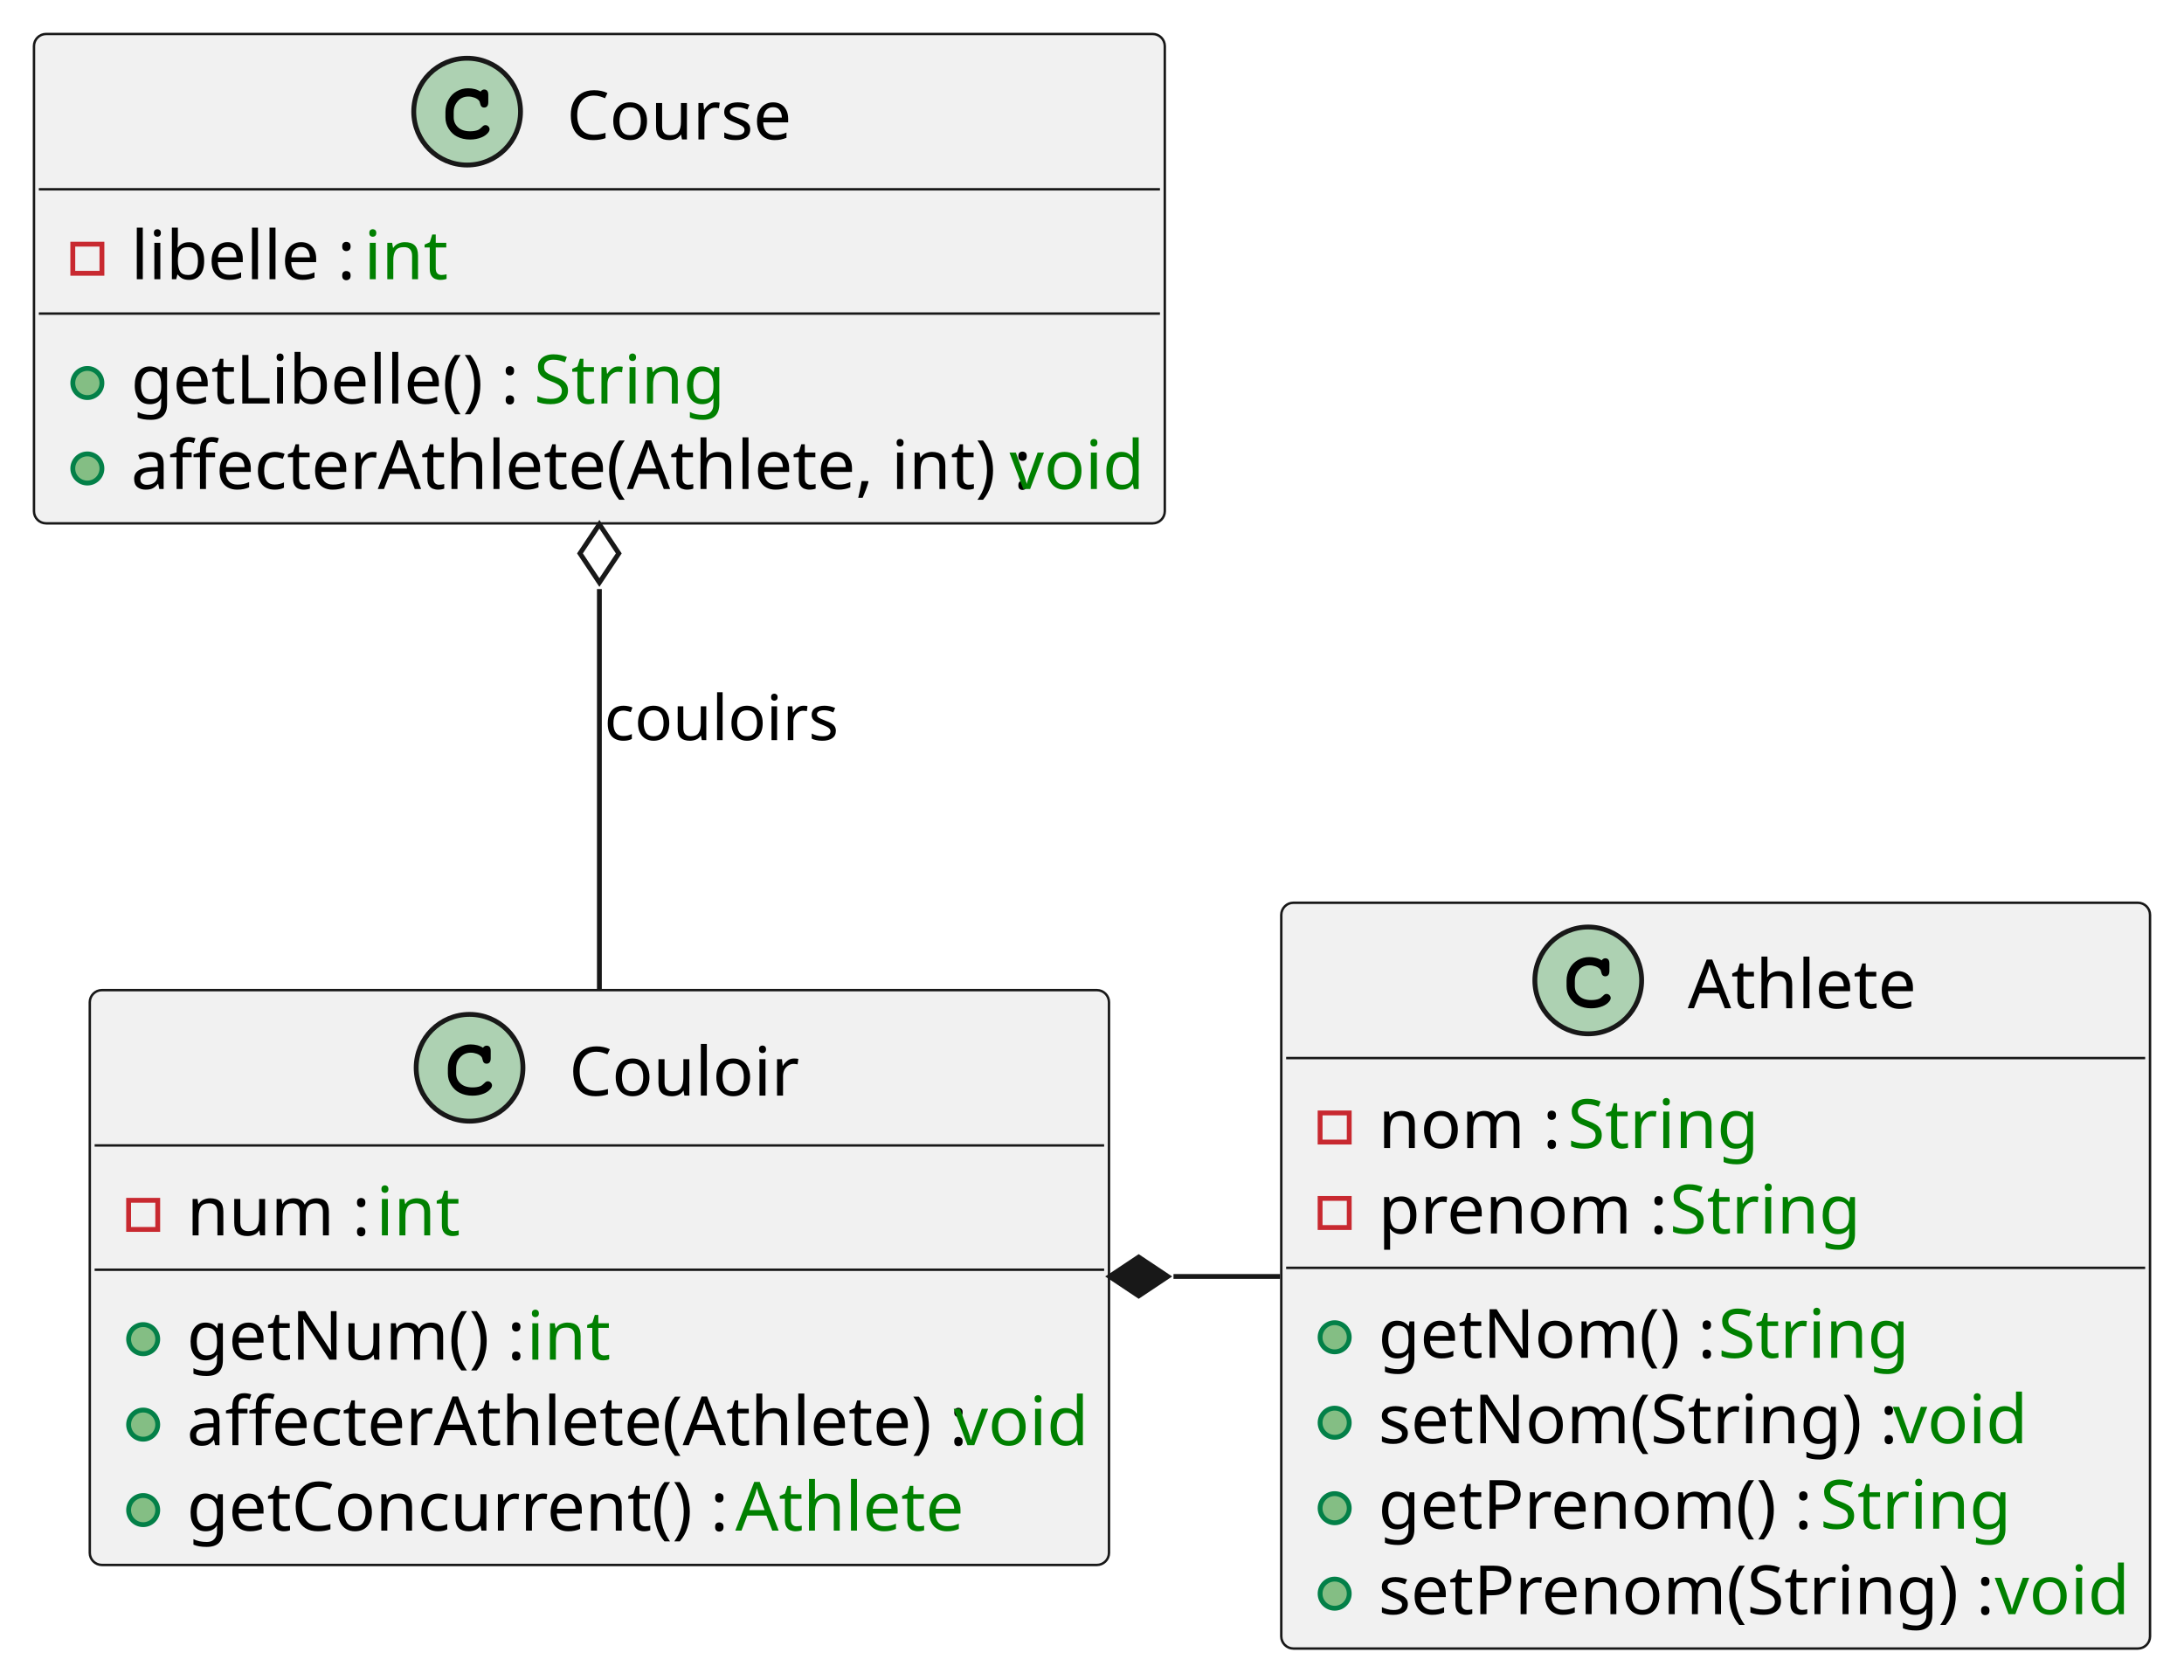
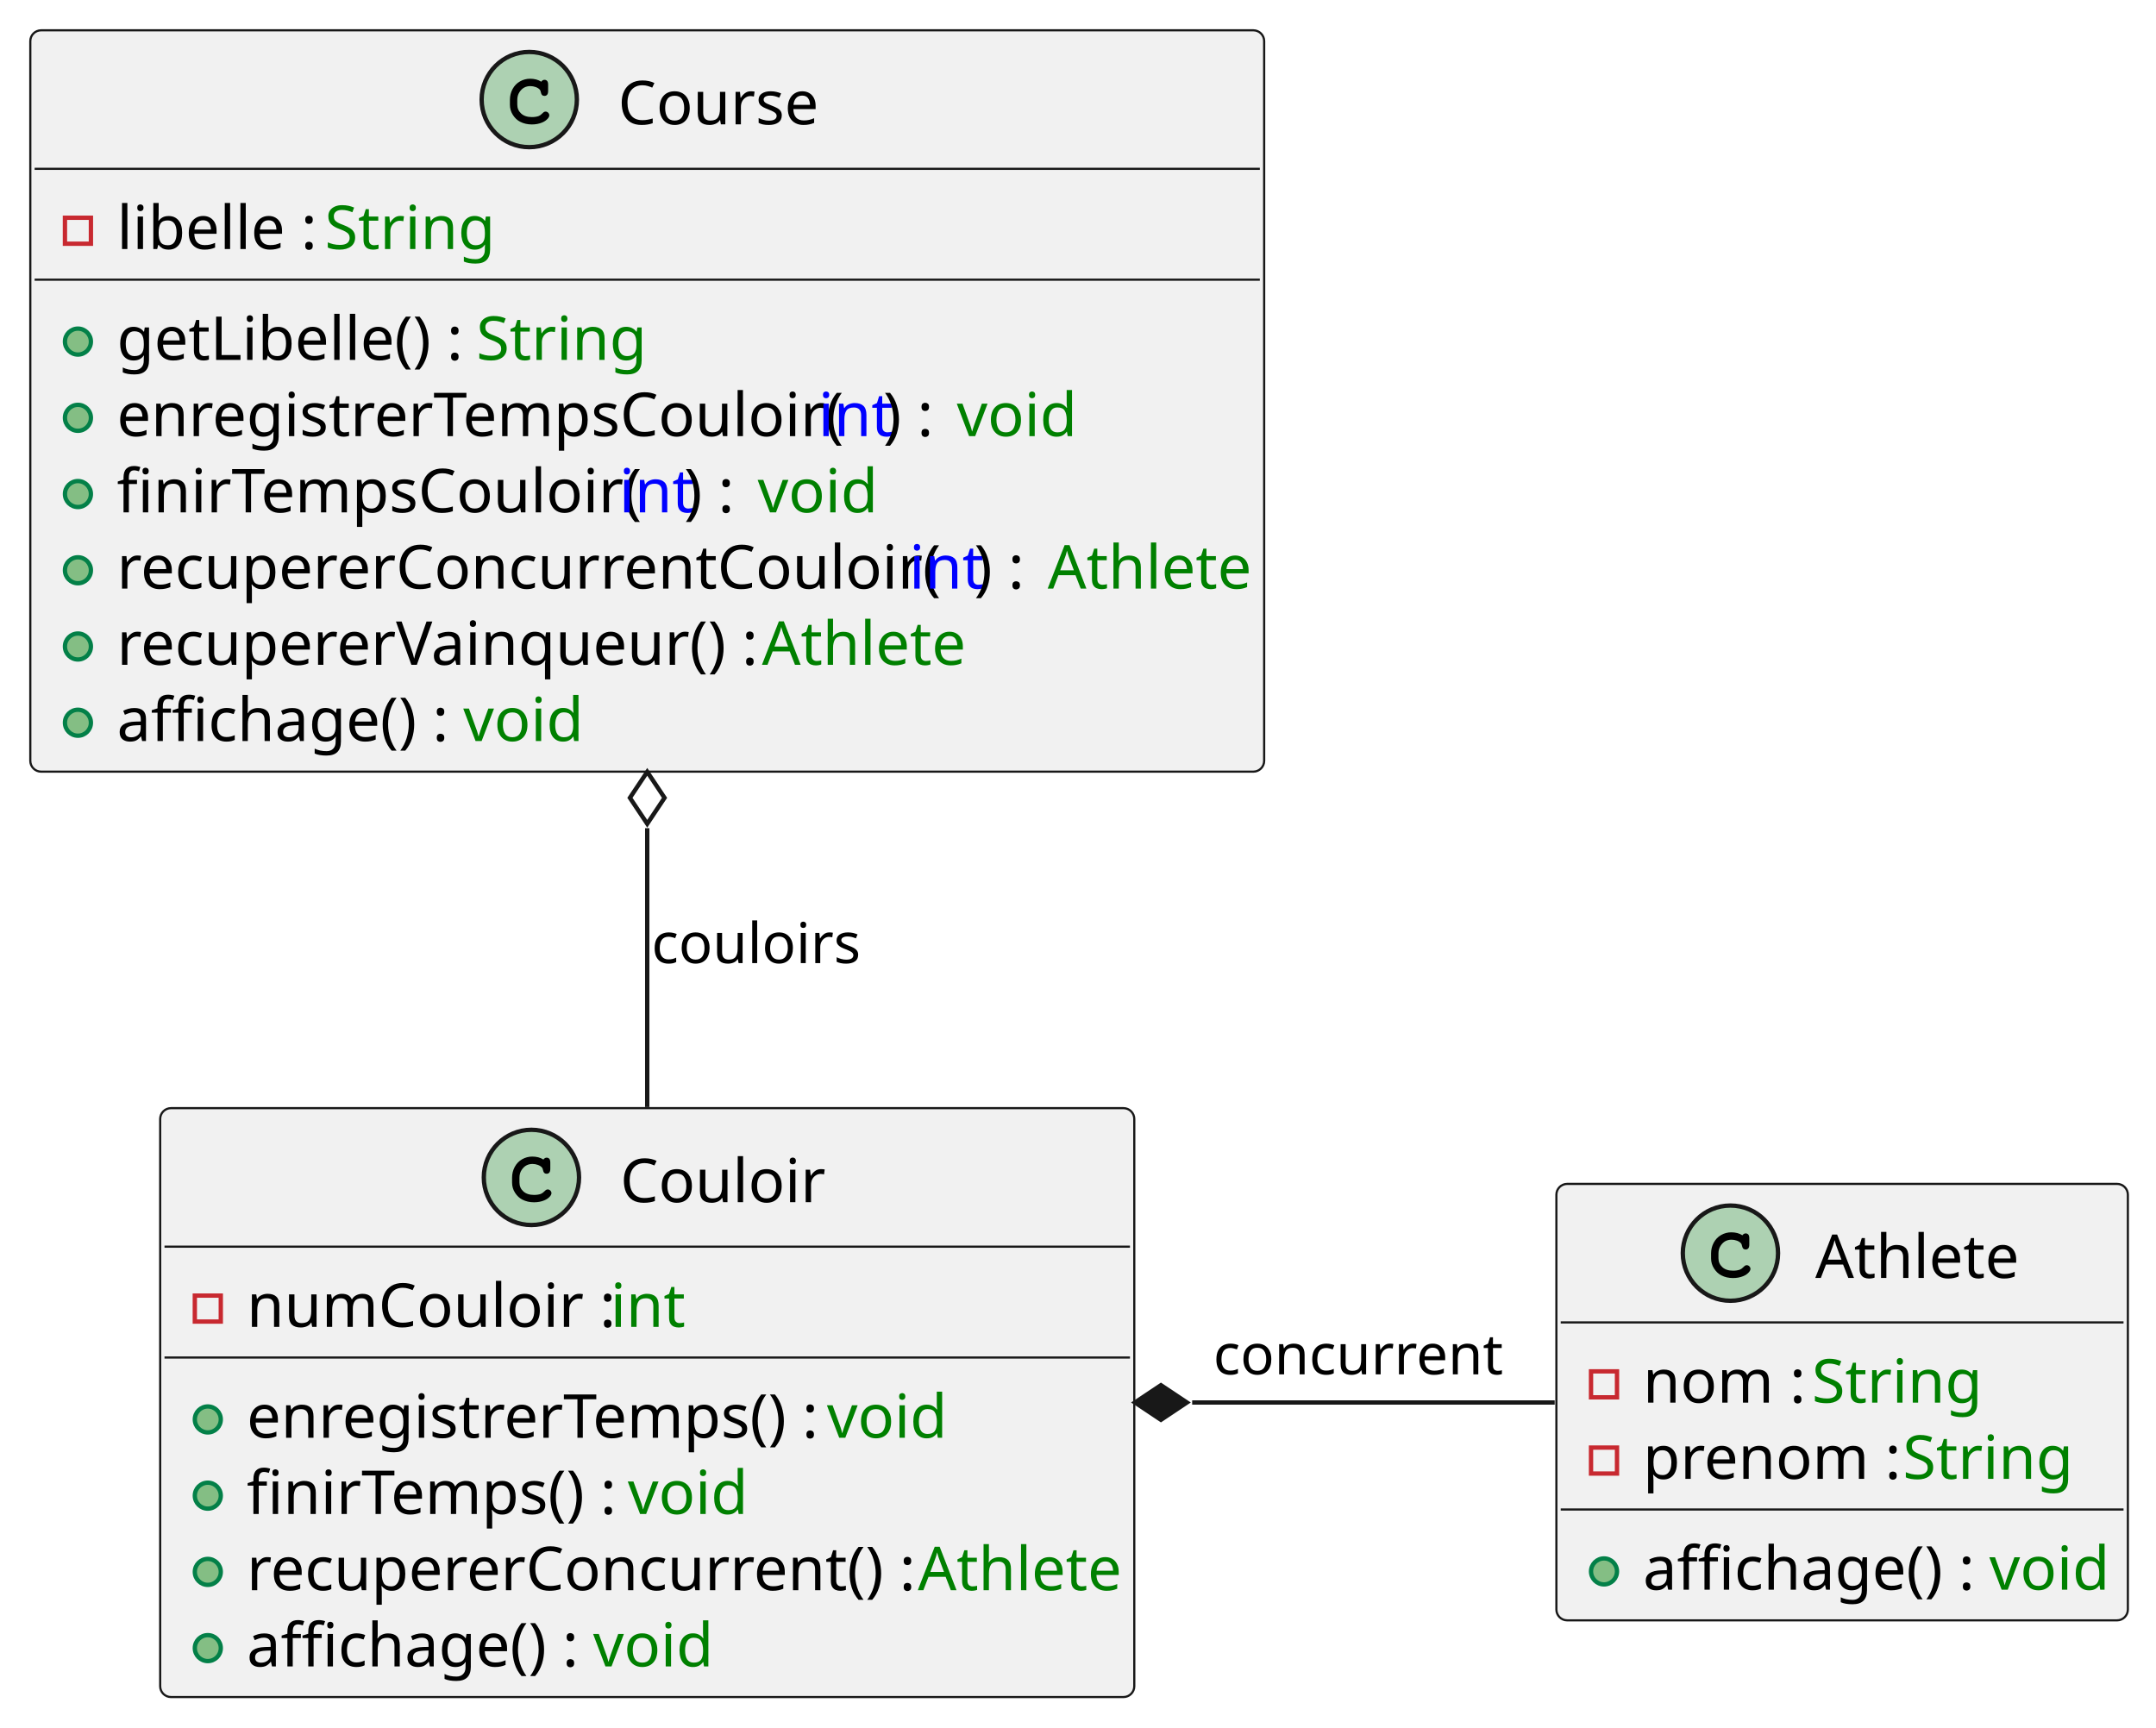
- <svg xmlns="http://www.w3.org/2000/svg" contentStyleType="text/css" height="346px" preserveAspectRatio="none" style="width:450px;height:346px;background:#FFFFFF;" version="1.1" viewBox="0 0 450 346" width="450px" zoomAndPan="magnify">
+ <svg xmlns="http://www.w3.org/2000/svg" contentStyleType="text/css" height="399px" preserveAspectRatio="none" style="width:498px;height:399px;background:#FFFFFF;" version="1.1" viewBox="0 0 498 399" width="498px" zoomAndPan="magnify">
  <defs />
  <g>
    <g id="elem_Athlete">
-       <rect codeLine="4" fill="#F1F1F1" height="153.656" id="Athlete" rx="2.5" ry="2.5" style="stroke:#181818;stroke-width:0.5;" width="179" x="264" y="186" />
-       <ellipse cx="327.25" cy="202" fill="#ADD1B2" rx="11" ry="11" style="stroke:#181818;stroke-width:1.0;" />
-       <path d="M330.016,197.875 Q330.172,197.656 330.359,197.547 Q330.547,197.438 330.766,197.438 Q331.141,197.438 331.375,197.695 Q331.609,197.953 331.609,198.562 L331.609,200.016 Q331.609,200.625 331.375,200.891 Q331.141,201.156 330.766,201.156 Q330.422,201.156 330.219,200.953 Q330.016,200.766 329.906,200.25 Q329.859,199.891 329.672,199.703 Q329.344,199.328 328.734,199.109 Q328.125,198.891 327.5,198.891 Q326.734,198.891 326.102,199.219 Q325.469,199.547 324.977,200.297 Q324.484,201.047 324.484,202.078 L324.484,203.172 Q324.484,204.406 325.375,205.227 Q326.266,206.047 327.859,206.047 Q328.797,206.047 329.453,205.797 Q329.844,205.641 330.266,205.203 Q330.531,204.938 330.68,204.859 Q330.828,204.781 331.031,204.781 Q331.359,204.781 331.617,205.039 Q331.875,205.297 331.875,205.641 Q331.875,205.984 331.531,206.391 Q331.031,206.969 330.234,207.297 Q329.156,207.75 327.859,207.75 Q326.344,207.75 325.141,207.125 Q324.156,206.625 323.469,205.555 Q322.781,204.484 322.781,203.203 L322.781,202.047 Q322.781,200.719 323.398,199.57 Q324.016,198.422 325.109,197.805 Q326.203,197.188 327.438,197.188 Q328.172,197.188 328.82,197.352 Q329.469,197.516 330.016,197.875 Z " fill="#000000" />
-       <text fill="#000000" font-family="sans-serif" font-size="14" lengthAdjust="spacing" textLength="44" x="347.75" y="207.728">Athlete</text>
-       <line style="stroke:#181818;stroke-width:0.5;" x1="265" x2="442" y1="218" y2="218" />
-       <rect fill="none" height="6" style="stroke:#C82930;stroke-width:1.0;" width="6" x="272" y="229.305" />
-       <text fill="#000000" font-family="sans-serif" font-size="14" lengthAdjust="spacing" textLength="35" x="284" y="236.533">nom :</text>
-       <text fill="#008000" font-family="sans-serif" font-size="14" lengthAdjust="spacing" textLength="37" x="323" y="236.533">String</text>
-       <rect fill="none" height="6" style="stroke:#C82930;stroke-width:1.0;" width="6" x="272" y="246.914" />
-       <text fill="#000000" font-family="sans-serif" font-size="14" lengthAdjust="spacing" textLength="56" x="284" y="254.143">prenom :</text>
-       <text fill="#008000" font-family="sans-serif" font-size="14" lengthAdjust="spacing" textLength="37" x="344" y="254.143">String</text>
-       <line style="stroke:#181818;stroke-width:0.5;" x1="265" x2="442" y1="261.219" y2="261.219" />
-       <ellipse cx="275" cy="275.523" fill="#84BE84" rx="3" ry="3" style="stroke:#038048;stroke-width:1.0;" />
-       <text fill="#000000" font-family="sans-serif" font-size="14" lengthAdjust="spacing" textLength="66" x="284" y="279.752">getNom() :</text>
-       <text fill="#008000" font-family="sans-serif" font-size="14" lengthAdjust="spacing" textLength="37" x="354" y="279.752">String</text>
-       <ellipse cx="275" cy="293.133" fill="#84BE84" rx="3" ry="3" style="stroke:#038048;stroke-width:1.0;" />
-       <text fill="#000000" font-family="sans-serif" font-size="14" lengthAdjust="spacing" textLength="102" x="284" y="297.361">setNom(String) :</text>
-       <text fill="#008000" font-family="sans-serif" font-size="14" lengthAdjust="spacing" textLength="26" x="390" y="297.361">void</text>
-       <ellipse cx="275" cy="310.742" fill="#84BE84" rx="3" ry="3" style="stroke:#038048;stroke-width:1.0;" />
-       <text fill="#000000" font-family="sans-serif" font-size="14" lengthAdjust="spacing" textLength="87" x="284" y="314.971">getPrenom() :</text>
-       <text fill="#008000" font-family="sans-serif" font-size="14" lengthAdjust="spacing" textLength="37" x="375" y="314.971">String</text>
-       <ellipse cx="275" cy="328.352" fill="#84BE84" rx="3" ry="3" style="stroke:#038048;stroke-width:1.0;" />
-       <text fill="#000000" font-family="sans-serif" font-size="14" lengthAdjust="spacing" textLength="123" x="284" y="332.58">setPrenom(String) :</text>
-       <text fill="#008000" font-family="sans-serif" font-size="14" lengthAdjust="spacing" textLength="26" x="411" y="332.58">void</text>
+       <rect codeLine="4" fill="#F1F1F1" height="100.828" id="Athlete" rx="2.5" ry="2.5" style="stroke:#181818;stroke-width:0.5;" width="132" x="359.5" y="273.5" />
+       <ellipse cx="399.7" cy="289.5" fill="#ADD1B2" rx="11" ry="11" style="stroke:#181818;stroke-width:1.0;" />
+       <path d="M402.466,285.375 Q402.622,285.156 402.809,285.047 Q402.997,284.938 403.216,284.938 Q403.591,284.938 403.825,285.195 Q404.059,285.453 404.059,286.062 L404.059,287.516 Q404.059,288.125 403.825,288.391 Q403.591,288.656 403.216,288.656 Q402.872,288.656 402.669,288.453 Q402.466,288.266 402.356,287.75 Q402.309,287.391 402.122,287.203 Q401.794,286.828 401.184,286.609 Q400.575,286.391 399.95,286.391 Q399.184,286.391 398.552,286.719 Q397.919,287.047 397.427,287.797 Q396.934,288.547 396.934,289.578 L396.934,290.672 Q396.934,291.906 397.825,292.727 Q398.716,293.547 400.309,293.547 Q401.247,293.547 401.903,293.297 Q402.294,293.141 402.716,292.703 Q402.981,292.438 403.13,292.359 Q403.278,292.281 403.481,292.281 Q403.809,292.281 404.067,292.539 Q404.325,292.797 404.325,293.141 Q404.325,293.484 403.981,293.891 Q403.481,294.469 402.684,294.797 Q401.606,295.25 400.309,295.25 Q398.794,295.25 397.591,294.625 Q396.606,294.125 395.919,293.055 Q395.231,291.984 395.231,290.703 L395.231,289.547 Q395.231,288.219 395.848,287.07 Q396.466,285.922 397.559,285.305 Q398.653,284.688 399.887,284.688 Q400.622,284.688 401.27,284.852 Q401.919,285.016 402.466,285.375 Z " fill="#000000" />
+       <text fill="#000000" font-family="sans-serif" font-size="14" lengthAdjust="spacing" textLength="44" x="419.3" y="295.228">Athlete</text>
+       <line style="stroke:#181818;stroke-width:0.5;" x1="360.5" x2="490.5" y1="305.5" y2="305.5" />
+       <rect fill="none" height="6" style="stroke:#C82930;stroke-width:1.0;" width="6" x="367.5" y="316.805" />
+       <text fill="#000000" font-family="sans-serif" font-size="14" lengthAdjust="spacing" textLength="35" x="379.5" y="324.033">nom :</text>
+       <text fill="#008000" font-family="sans-serif" font-size="14" lengthAdjust="spacing" textLength="37" x="418.5" y="324.033">String</text>
+       <rect fill="none" height="6" style="stroke:#C82930;stroke-width:1.0;" width="6" x="367.5" y="334.414" />
+       <text fill="#000000" font-family="sans-serif" font-size="14" lengthAdjust="spacing" textLength="56" x="379.5" y="341.643">prenom :</text>
+       <text fill="#008000" font-family="sans-serif" font-size="14" lengthAdjust="spacing" textLength="37" x="439.5" y="341.643">String</text>
+       <line style="stroke:#181818;stroke-width:0.5;" x1="360.5" x2="490.5" y1="348.719" y2="348.719" />
+       <ellipse cx="370.5" cy="363.023" fill="#84BE84" rx="3" ry="3" style="stroke:#038048;stroke-width:1.0;" />
+       <text fill="#000000" font-family="sans-serif" font-size="14" lengthAdjust="spacing" textLength="76" x="379.5" y="367.252">affichage() :</text>
+       <text fill="#008000" font-family="sans-serif" font-size="14" lengthAdjust="spacing" textLength="26" x="459.5" y="367.252">void</text>
    </g>
    <g id="elem_Course">
-       <rect codeLine="14" fill="#F1F1F1" height="100.828" id="Course" rx="2.5" ry="2.5" style="stroke:#181818;stroke-width:0.5;" width="233" x="7" y="7" />
-       <ellipse cx="96.25" cy="23" fill="#ADD1B2" rx="11" ry="11" style="stroke:#181818;stroke-width:1.0;" />
-       <path d="M99.016,18.875 Q99.172,18.656 99.359,18.547 Q99.547,18.438 99.766,18.438 Q100.141,18.438 100.375,18.695 Q100.609,18.953 100.609,19.562 L100.609,21.016 Q100.609,21.625 100.375,21.891 Q100.141,22.156 99.766,22.156 Q99.422,22.156 99.219,21.953 Q99.016,21.766 98.906,21.25 Q98.859,20.891 98.672,20.703 Q98.344,20.328 97.734,20.109 Q97.125,19.891 96.5,19.891 Q95.734,19.891 95.102,20.219 Q94.469,20.547 93.977,21.297 Q93.484,22.047 93.484,23.078 L93.484,24.172 Q93.484,25.406 94.375,26.227 Q95.266,27.047 96.859,27.047 Q97.797,27.047 98.453,26.797 Q98.844,26.641 99.266,26.203 Q99.531,25.938 99.68,25.859 Q99.828,25.781 100.031,25.781 Q100.359,25.781 100.617,26.039 Q100.875,26.297 100.875,26.641 Q100.875,26.984 100.531,27.391 Q100.031,27.969 99.234,28.297 Q98.156,28.75 96.859,28.75 Q95.344,28.75 94.141,28.125 Q93.156,27.625 92.469,26.555 Q91.781,25.484 91.781,24.203 L91.781,23.047 Q91.781,21.719 92.398,20.57 Q93.016,19.422 94.109,18.805 Q95.203,18.188 96.438,18.188 Q97.172,18.188 97.82,18.352 Q98.469,18.516 99.016,18.875 Z " fill="#000000" />
-       <text fill="#000000" font-family="sans-serif" font-size="14" lengthAdjust="spacing" textLength="46" x="116.75" y="28.729">Course</text>
-       <line style="stroke:#181818;stroke-width:0.5;" x1="8" x2="239" y1="39" y2="39" />
+       <rect codeLine="10" fill="#F1F1F1" height="171.266" id="Course" rx="2.5" ry="2.5" style="stroke:#181818;stroke-width:0.5;" width="285" x="7" y="7" />
+       <ellipse cx="122.25" cy="23" fill="#ADD1B2" rx="11" ry="11" style="stroke:#181818;stroke-width:1.0;" />
+       <path d="M125.016,18.875 Q125.172,18.656 125.359,18.547 Q125.547,18.438 125.766,18.438 Q126.141,18.438 126.375,18.695 Q126.609,18.953 126.609,19.562 L126.609,21.016 Q126.609,21.625 126.375,21.891 Q126.141,22.156 125.766,22.156 Q125.422,22.156 125.219,21.953 Q125.016,21.766 124.906,21.25 Q124.859,20.891 124.672,20.703 Q124.344,20.328 123.734,20.109 Q123.125,19.891 122.5,19.891 Q121.734,19.891 121.102,20.219 Q120.469,20.547 119.977,21.297 Q119.484,22.047 119.484,23.078 L119.484,24.172 Q119.484,25.406 120.375,26.227 Q121.266,27.047 122.859,27.047 Q123.797,27.047 124.453,26.797 Q124.844,26.641 125.266,26.203 Q125.531,25.938 125.68,25.859 Q125.828,25.781 126.031,25.781 Q126.359,25.781 126.617,26.039 Q126.875,26.297 126.875,26.641 Q126.875,26.984 126.531,27.391 Q126.031,27.969 125.234,28.297 Q124.156,28.75 122.859,28.75 Q121.344,28.75 120.141,28.125 Q119.156,27.625 118.469,26.555 Q117.781,25.484 117.781,24.203 L117.781,23.047 Q117.781,21.719 118.398,20.57 Q119.016,19.422 120.109,18.805 Q121.203,18.188 122.438,18.188 Q123.172,18.188 123.82,18.352 Q124.469,18.516 125.016,18.875 Z " fill="#000000" />
+       <text fill="#000000" font-family="sans-serif" font-size="14" lengthAdjust="spacing" textLength="46" x="142.75" y="28.729">Course</text>
+       <line style="stroke:#181818;stroke-width:0.5;" x1="8" x2="291" y1="39" y2="39" />
      <rect fill="none" height="6" style="stroke:#C82930;stroke-width:1.0;" width="6" x="15" y="50.305" />
      <text fill="#000000" font-family="sans-serif" font-size="14" lengthAdjust="spacing" textLength="44" x="27" y="57.533">libelle :</text>
-       <text fill="#008000" font-family="sans-serif" font-size="14" lengthAdjust="spacing" textLength="15" x="75" y="57.533">int</text>
-       <line style="stroke:#181818;stroke-width:0.5;" x1="8" x2="239" y1="64.609" y2="64.609" />
+       <text fill="#008000" font-family="sans-serif" font-size="14" lengthAdjust="spacing" textLength="37" x="75" y="57.533">String</text>
+       <line style="stroke:#181818;stroke-width:0.5;" x1="8" x2="291" y1="64.609" y2="64.609" />
      <ellipse cx="18" cy="78.914" fill="#84BE84" rx="3" ry="3" style="stroke:#038048;stroke-width:1.0;" />
      <text fill="#000000" font-family="sans-serif" font-size="14" lengthAdjust="spacing" textLength="79" x="27" y="83.143">getLibelle() :</text>
      <text fill="#008000" font-family="sans-serif" font-size="14" lengthAdjust="spacing" textLength="37" x="110" y="83.143">String</text>
      <ellipse cx="18" cy="96.523" fill="#84BE84" rx="3" ry="3" style="stroke:#038048;stroke-width:1.0;" />
-       <text fill="#000000" font-family="sans-serif" font-size="14" lengthAdjust="spacing" textLength="177" x="27" y="100.752">affecterAthlete(Athlete, int) :</text>
-       <text fill="#008000" font-family="sans-serif" font-size="14" lengthAdjust="spacing" textLength="26" x="208" y="100.752">void</text>
+       <text fill="#000000" font-family="sans-serif" font-size="14" lengthAdjust="spacing" textLength="162" x="27" y="100.752">enregistrerTempsCouloir(</text>
+       <text fill="#0000FF" font-family="sans-serif" font-size="14" lengthAdjust="spacing" textLength="15" x="189" y="100.752">int</text>
+       <text fill="#000000" font-family="sans-serif" font-size="14" lengthAdjust="spacing" textLength="13" x="204" y="100.752">) :</text>
+       <text fill="#008000" font-family="sans-serif" font-size="14" lengthAdjust="spacing" textLength="26" x="221" y="100.752">void</text>
+       <ellipse cx="18" cy="114.133" fill="#84BE84" rx="3" ry="3" style="stroke:#038048;stroke-width:1.0;" />
+       <text fill="#000000" font-family="sans-serif" font-size="14" lengthAdjust="spacing" textLength="116" x="27" y="118.361">finirTempsCouloir(</text>
+       <text fill="#0000FF" font-family="sans-serif" font-size="14" lengthAdjust="spacing" textLength="15" x="143" y="118.361">int</text>
+       <text fill="#000000" font-family="sans-serif" font-size="14" lengthAdjust="spacing" textLength="13" x="158" y="118.361">) :</text>
+       <text fill="#008000" font-family="sans-serif" font-size="14" lengthAdjust="spacing" textLength="26" x="175" y="118.361">void</text>
+       <ellipse cx="18" cy="131.742" fill="#84BE84" rx="3" ry="3" style="stroke:#038048;stroke-width:1.0;" />
+       <text fill="#000000" font-family="sans-serif" font-size="14" lengthAdjust="spacing" textLength="183" x="27" y="135.971">recupererConcurrentCouloir(</text>
+       <text fill="#0000FF" font-family="sans-serif" font-size="14" lengthAdjust="spacing" textLength="15" x="210" y="135.971">int</text>
+       <text fill="#000000" font-family="sans-serif" font-size="14" lengthAdjust="spacing" textLength="13" x="225" y="135.971">) :</text>
+       <text fill="#008000" font-family="sans-serif" font-size="14" lengthAdjust="spacing" textLength="44" x="242" y="135.971">Athlete</text>
+       <ellipse cx="18" cy="149.352" fill="#84BE84" rx="3" ry="3" style="stroke:#038048;stroke-width:1.0;" />
+       <text fill="#000000" font-family="sans-serif" font-size="14" lengthAdjust="spacing" textLength="145" x="27" y="153.58">recupererVainqueur() :</text>
+       <text fill="#008000" font-family="sans-serif" font-size="14" lengthAdjust="spacing" textLength="44" x="176" y="153.58">Athlete</text>
+       <ellipse cx="18" cy="166.961" fill="#84BE84" rx="3" ry="3" style="stroke:#038048;stroke-width:1.0;" />
+       <text fill="#000000" font-family="sans-serif" font-size="14" lengthAdjust="spacing" textLength="76" x="27" y="171.19">affichage() :</text>
+       <text fill="#008000" font-family="sans-serif" font-size="14" lengthAdjust="spacing" textLength="26" x="107" y="171.19">void</text>
    </g>
    <g id="elem_Couloir">
-       <rect codeLine="21" fill="#F1F1F1" height="118.438" id="Couloir" rx="2.5" ry="2.5" style="stroke:#181818;stroke-width:0.5;" width="210" x="18.5" y="204" />
-       <ellipse cx="96.75" cy="220" fill="#ADD1B2" rx="11" ry="11" style="stroke:#181818;stroke-width:1.0;" />
-       <path d="M99.516,215.875 Q99.672,215.656 99.859,215.547 Q100.047,215.438 100.266,215.438 Q100.641,215.438 100.875,215.695 Q101.109,215.953 101.109,216.562 L101.109,218.016 Q101.109,218.625 100.875,218.891 Q100.641,219.156 100.266,219.156 Q99.922,219.156 99.719,218.953 Q99.516,218.766 99.406,218.25 Q99.359,217.891 99.172,217.703 Q98.844,217.328 98.234,217.109 Q97.625,216.891 97,216.891 Q96.234,216.891 95.602,217.219 Q94.969,217.547 94.477,218.297 Q93.984,219.047 93.984,220.078 L93.984,221.172 Q93.984,222.406 94.875,223.227 Q95.766,224.047 97.359,224.047 Q98.297,224.047 98.953,223.797 Q99.344,223.641 99.766,223.203 Q100.031,222.938 100.18,222.859 Q100.328,222.781 100.531,222.781 Q100.859,222.781 101.117,223.039 Q101.375,223.297 101.375,223.641 Q101.375,223.984 101.031,224.391 Q100.531,224.969 99.734,225.297 Q98.656,225.75 97.359,225.75 Q95.844,225.75 94.641,225.125 Q93.656,224.625 92.969,223.555 Q92.281,222.484 92.281,221.203 L92.281,220.047 Q92.281,218.719 92.898,217.57 Q93.516,216.422 94.609,215.805 Q95.703,215.188 96.938,215.188 Q97.672,215.188 98.32,215.352 Q98.969,215.516 99.516,215.875 Z " fill="#000000" />
-       <text fill="#000000" font-family="sans-serif" font-size="14" lengthAdjust="spacing" textLength="45" x="117.25" y="225.728">Couloir</text>
-       <line style="stroke:#181818;stroke-width:0.5;" x1="19.5" x2="227.5" y1="236" y2="236" />
-       <rect fill="none" height="6" style="stroke:#C82930;stroke-width:1.0;" width="6" x="26.5" y="247.305" />
-       <text fill="#000000" font-family="sans-serif" font-size="14" lengthAdjust="spacing" textLength="35" x="38.5" y="254.533">num :</text>
-       <text fill="#008000" font-family="sans-serif" font-size="14" lengthAdjust="spacing" textLength="15" x="77.5" y="254.533">int</text>
-       <line style="stroke:#181818;stroke-width:0.5;" x1="19.5" x2="227.5" y1="261.609" y2="261.609" />
-       <ellipse cx="29.5" cy="275.914" fill="#84BE84" rx="3" ry="3" style="stroke:#038048;stroke-width:1.0;" />
-       <text fill="#000000" font-family="sans-serif" font-size="14" lengthAdjust="spacing" textLength="66" x="38.5" y="280.143">getNum() :</text>
-       <text fill="#008000" font-family="sans-serif" font-size="14" lengthAdjust="spacing" textLength="15" x="108.5" y="280.143">int</text>
-       <ellipse cx="29.5" cy="293.523" fill="#84BE84" rx="3" ry="3" style="stroke:#038048;stroke-width:1.0;" />
-       <text fill="#000000" font-family="sans-serif" font-size="14" lengthAdjust="spacing" textLength="154" x="38.5" y="297.752">affecterAthlete(Athlete) :</text>
-       <text fill="#008000" font-family="sans-serif" font-size="14" lengthAdjust="spacing" textLength="26" x="196.5" y="297.752">void</text>
-       <ellipse cx="29.5" cy="311.133" fill="#84BE84" rx="3" ry="3" style="stroke:#038048;stroke-width:1.0;" />
-       <text fill="#000000" font-family="sans-serif" font-size="14" lengthAdjust="spacing" textLength="109" x="38.5" y="315.361">getConcurrent() :</text>
-       <text fill="#008000" font-family="sans-serif" font-size="14" lengthAdjust="spacing" textLength="44" x="151.5" y="315.361">Athlete</text>
+       <rect codeLine="21" fill="#F1F1F1" height="136.047" id="Couloir" rx="2.5" ry="2.5" style="stroke:#181818;stroke-width:0.5;" width="225" x="37" y="256" />
+       <ellipse cx="122.75" cy="272" fill="#ADD1B2" rx="11" ry="11" style="stroke:#181818;stroke-width:1.0;" />
+       <path d="M125.516,267.875 Q125.672,267.656 125.859,267.547 Q126.047,267.438 126.266,267.438 Q126.641,267.438 126.875,267.695 Q127.109,267.953 127.109,268.562 L127.109,270.016 Q127.109,270.625 126.875,270.891 Q126.641,271.156 126.266,271.156 Q125.922,271.156 125.719,270.953 Q125.516,270.766 125.406,270.25 Q125.359,269.891 125.172,269.703 Q124.844,269.328 124.234,269.109 Q123.625,268.891 123,268.891 Q122.234,268.891 121.602,269.219 Q120.969,269.547 120.477,270.297 Q119.984,271.047 119.984,272.078 L119.984,273.172 Q119.984,274.406 120.875,275.227 Q121.766,276.047 123.359,276.047 Q124.297,276.047 124.953,275.797 Q125.344,275.641 125.766,275.203 Q126.031,274.938 126.18,274.859 Q126.328,274.781 126.531,274.781 Q126.859,274.781 127.117,275.039 Q127.375,275.297 127.375,275.641 Q127.375,275.984 127.031,276.391 Q126.531,276.969 125.734,277.297 Q124.656,277.75 123.359,277.75 Q121.844,277.75 120.641,277.125 Q119.656,276.625 118.969,275.555 Q118.281,274.484 118.281,273.203 L118.281,272.047 Q118.281,270.719 118.898,269.57 Q119.516,268.422 120.609,267.805 Q121.703,267.188 122.938,267.188 Q123.672,267.188 124.32,267.352 Q124.969,267.516 125.516,267.875 Z " fill="#000000" />
+       <text fill="#000000" font-family="sans-serif" font-size="14" lengthAdjust="spacing" textLength="45" x="143.25" y="277.728">Couloir</text>
+       <line style="stroke:#181818;stroke-width:0.5;" x1="38" x2="261" y1="288" y2="288" />
+       <rect fill="none" height="6" style="stroke:#C82930;stroke-width:1.0;" width="6" x="45" y="299.305" />
+       <text fill="#000000" font-family="sans-serif" font-size="14" lengthAdjust="spacing" textLength="80" x="57" y="306.533">numCouloir :</text>
+       <text fill="#008000" font-family="sans-serif" font-size="14" lengthAdjust="spacing" textLength="15" x="141" y="306.533">int</text>
+       <line style="stroke:#181818;stroke-width:0.5;" x1="38" x2="261" y1="313.609" y2="313.609" />
+       <ellipse cx="48" cy="327.914" fill="#84BE84" rx="3" ry="3" style="stroke:#038048;stroke-width:1.0;" />
+       <text fill="#000000" font-family="sans-serif" font-size="14" lengthAdjust="spacing" textLength="130" x="57" y="332.143">enregistrerTemps() :</text>
+       <text fill="#008000" font-family="sans-serif" font-size="14" lengthAdjust="spacing" textLength="26" x="191" y="332.143">void</text>
+       <ellipse cx="48" cy="345.523" fill="#84BE84" rx="3" ry="3" style="stroke:#038048;stroke-width:1.0;" />
+       <text fill="#000000" font-family="sans-serif" font-size="14" lengthAdjust="spacing" textLength="84" x="57" y="349.752">finirTemps() :</text>
+       <text fill="#008000" font-family="sans-serif" font-size="14" lengthAdjust="spacing" textLength="26" x="145" y="349.752">void</text>
+       <ellipse cx="48" cy="363.133" fill="#84BE84" rx="3" ry="3" style="stroke:#038048;stroke-width:1.0;" />
+       <text fill="#000000" font-family="sans-serif" font-size="14" lengthAdjust="spacing" textLength="151" x="57" y="367.361">recupererConcurrent() :</text>
+       <text fill="#008000" font-family="sans-serif" font-size="14" lengthAdjust="spacing" textLength="44" x="212" y="367.361">Athlete</text>
+       <ellipse cx="48" cy="380.742" fill="#84BE84" rx="3" ry="3" style="stroke:#038048;stroke-width:1.0;" />
+       <text fill="#000000" font-family="sans-serif" font-size="14" lengthAdjust="spacing" textLength="76" x="57" y="384.971">affichage() :</text>
+       <text fill="#008000" font-family="sans-serif" font-size="14" lengthAdjust="spacing" textLength="26" x="137" y="384.971">void</text>
    </g>
    <g id="link_Couloir_Athlete">
-       <path codeLine="29" d="M241.79,263 C249.11,263 256.42,263 263.74,263 " fill="none" id="Couloir-backto-Athlete" style="stroke:#181818;stroke-width:1.0;" />
-       <polygon fill="#181818" points="228.62,263,234.62,267,240.62,263,234.62,259,228.62,263" style="stroke:#181818;stroke-width:1.0;" />
+       <path codeLine="29" d="M275.37,324 C304.28,324 333.9,324 359.11,324 " fill="none" id="Couloir-backto-Athlete" style="stroke:#181818;stroke-width:1.0;" />
+       <polygon fill="#181818" points="262.16,324,268.16,328,274.16,324,268.16,320,262.16,324" style="stroke:#181818;stroke-width:1.0;" />
+       <text fill="#000000" font-family="sans-serif" font-size="13" lengthAdjust="spacing" textLength="61" x="280.25" y="317.495">concurrent</text>
    </g>
    <g id="link_Course_Couloir">
-       <path codeLine="30" d="M123.5,121.37 C123.5,147.71 123.5,178.14 123.5,203.94 " fill="none" id="Course-backto-Couloir" style="stroke:#181818;stroke-width:1.0;" />
-       <polygon fill="none" points="123.5,108.02,119.5,114.02,123.5,120.02,127.5,114.02,123.5,108.02" style="stroke:#181818;stroke-width:1.0;" />
-       <text fill="#000000" font-family="sans-serif" font-size="13" lengthAdjust="spacing" textLength="45" x="124.5" y="152.495">couloirs</text>
+       <path codeLine="30" d="M149.5,191.33 C149.5,213.04 149.5,235.58 149.5,255.74 " fill="none" id="Course-backto-Couloir" style="stroke:#181818;stroke-width:1.0;" />
+       <polygon fill="none" points="149.5,178.31,145.5,184.31,149.5,190.31,153.5,184.31,149.5,178.31" style="stroke:#181818;stroke-width:1.0;" />
+       <text fill="#000000" font-family="sans-serif" font-size="13" lengthAdjust="spacing" textLength="45" x="150.5" y="222.495">couloirs</text>
    </g>
  </g>
</svg>
